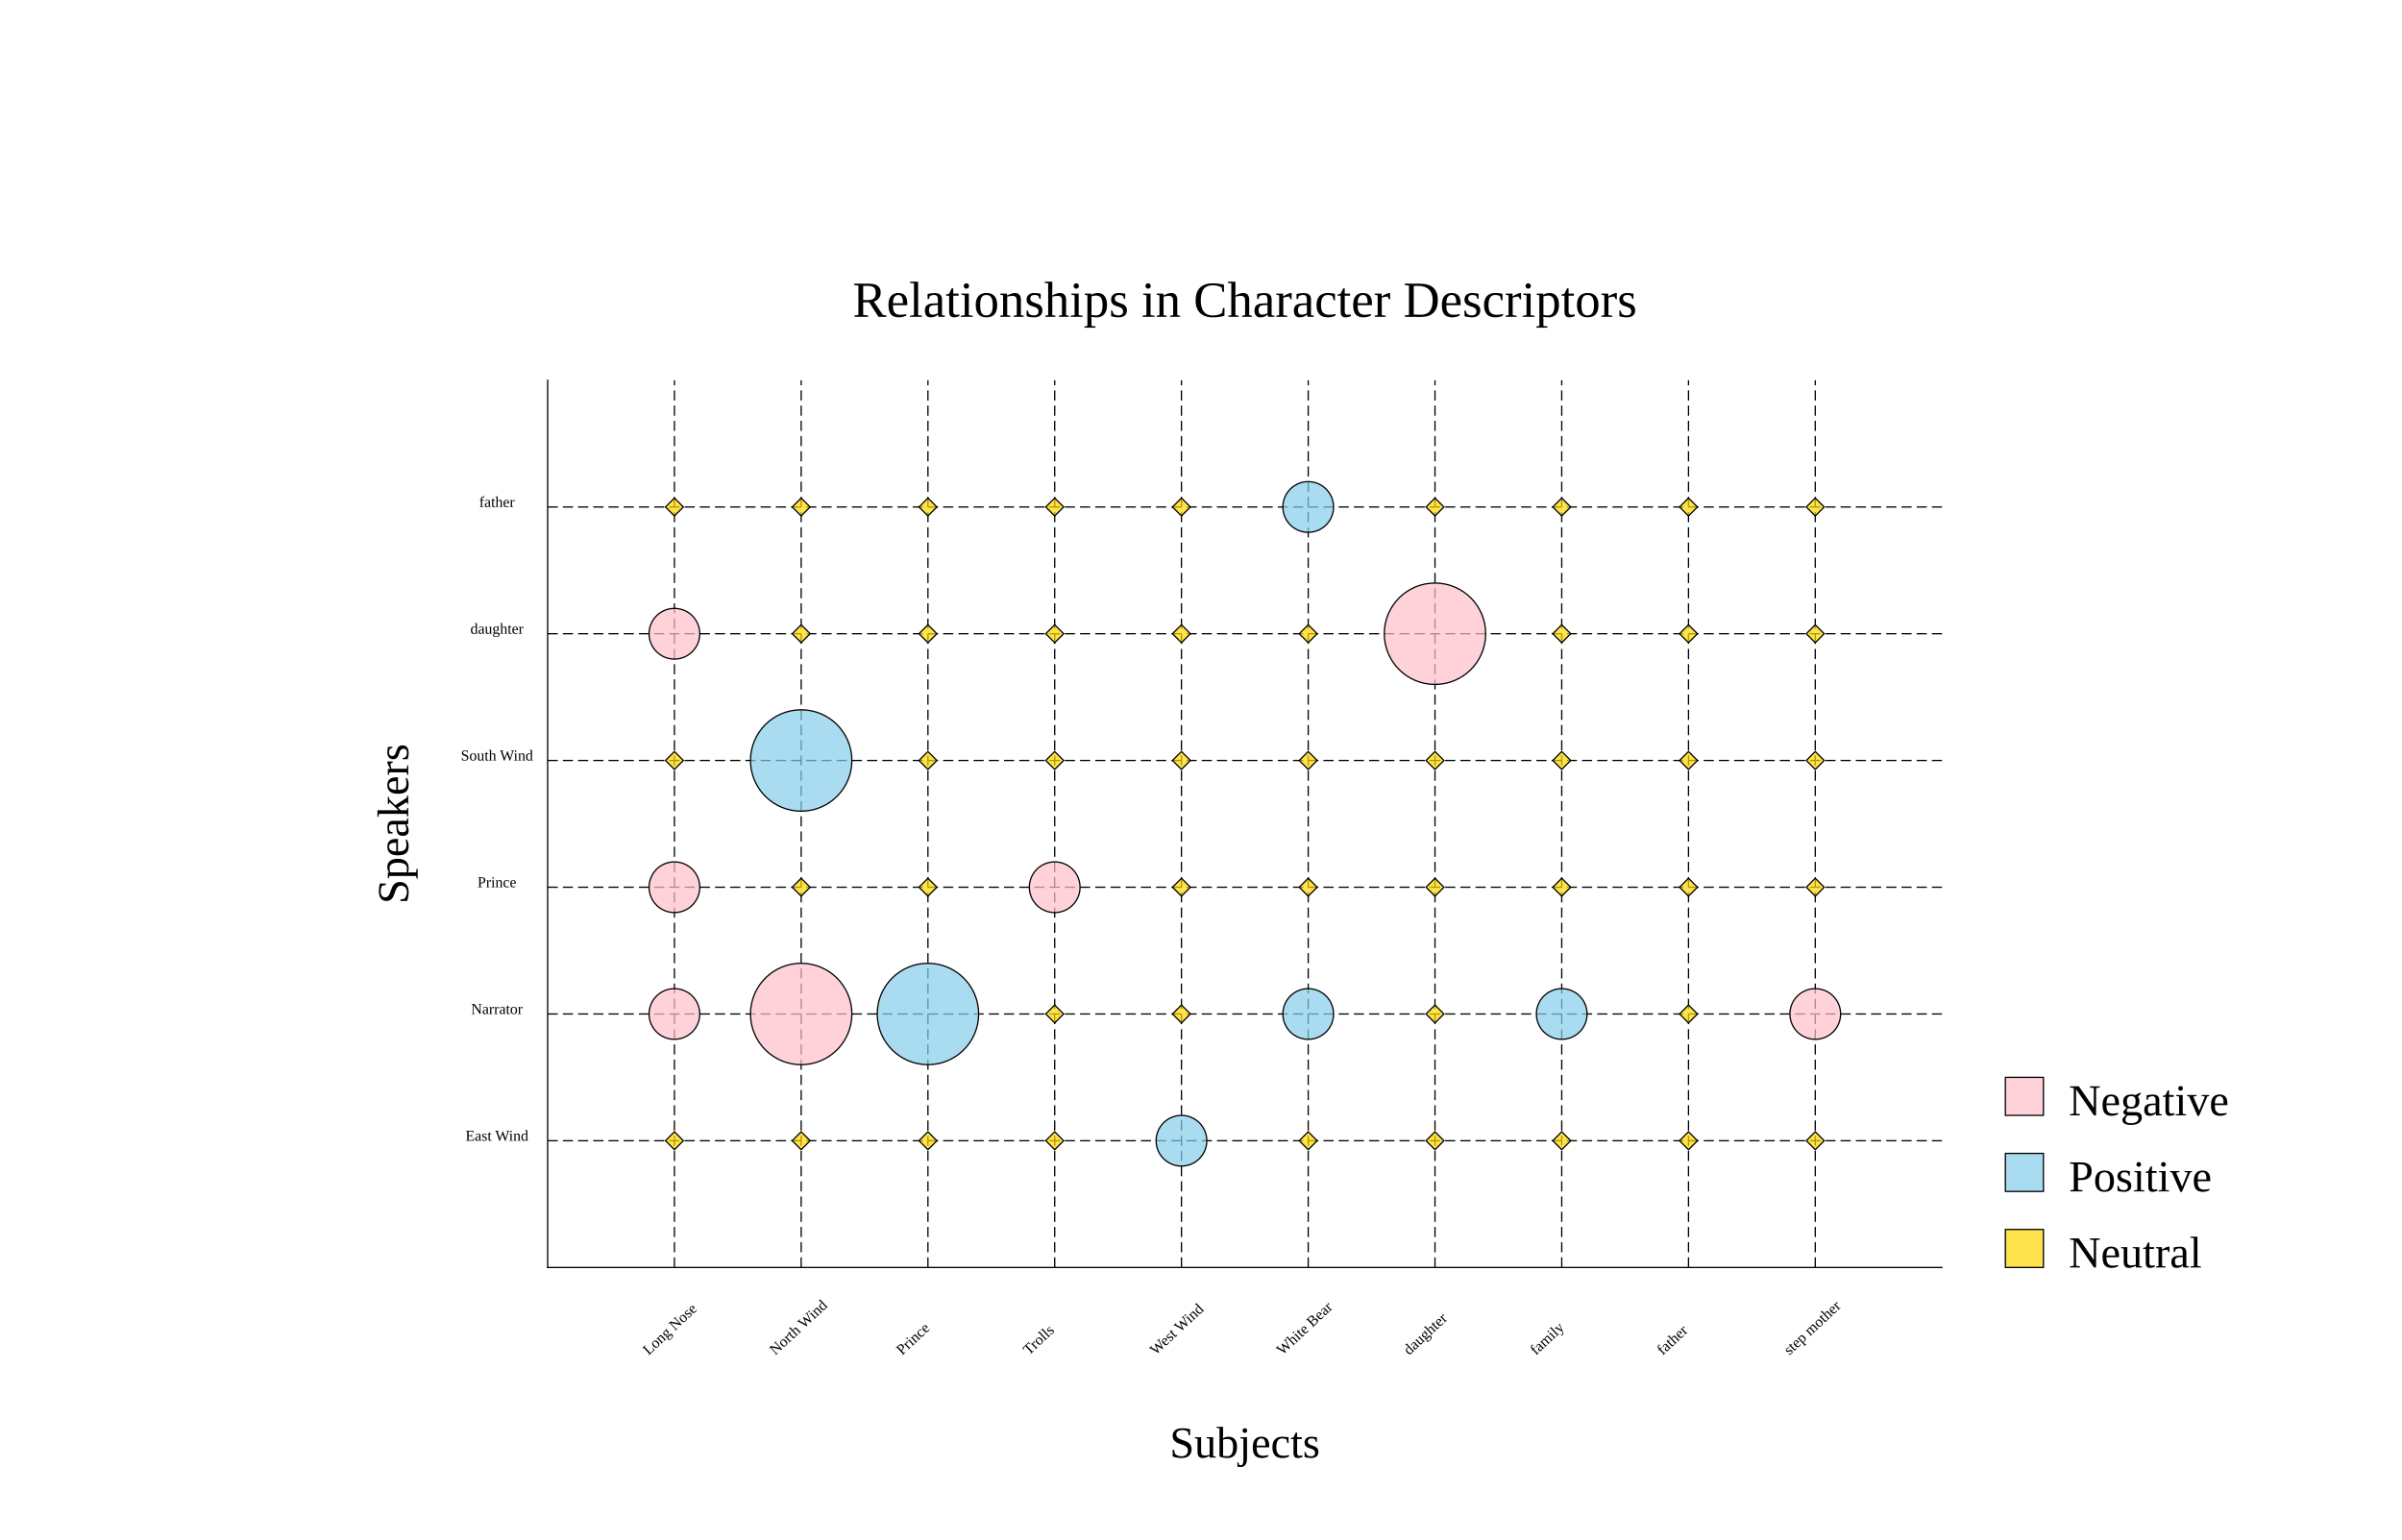
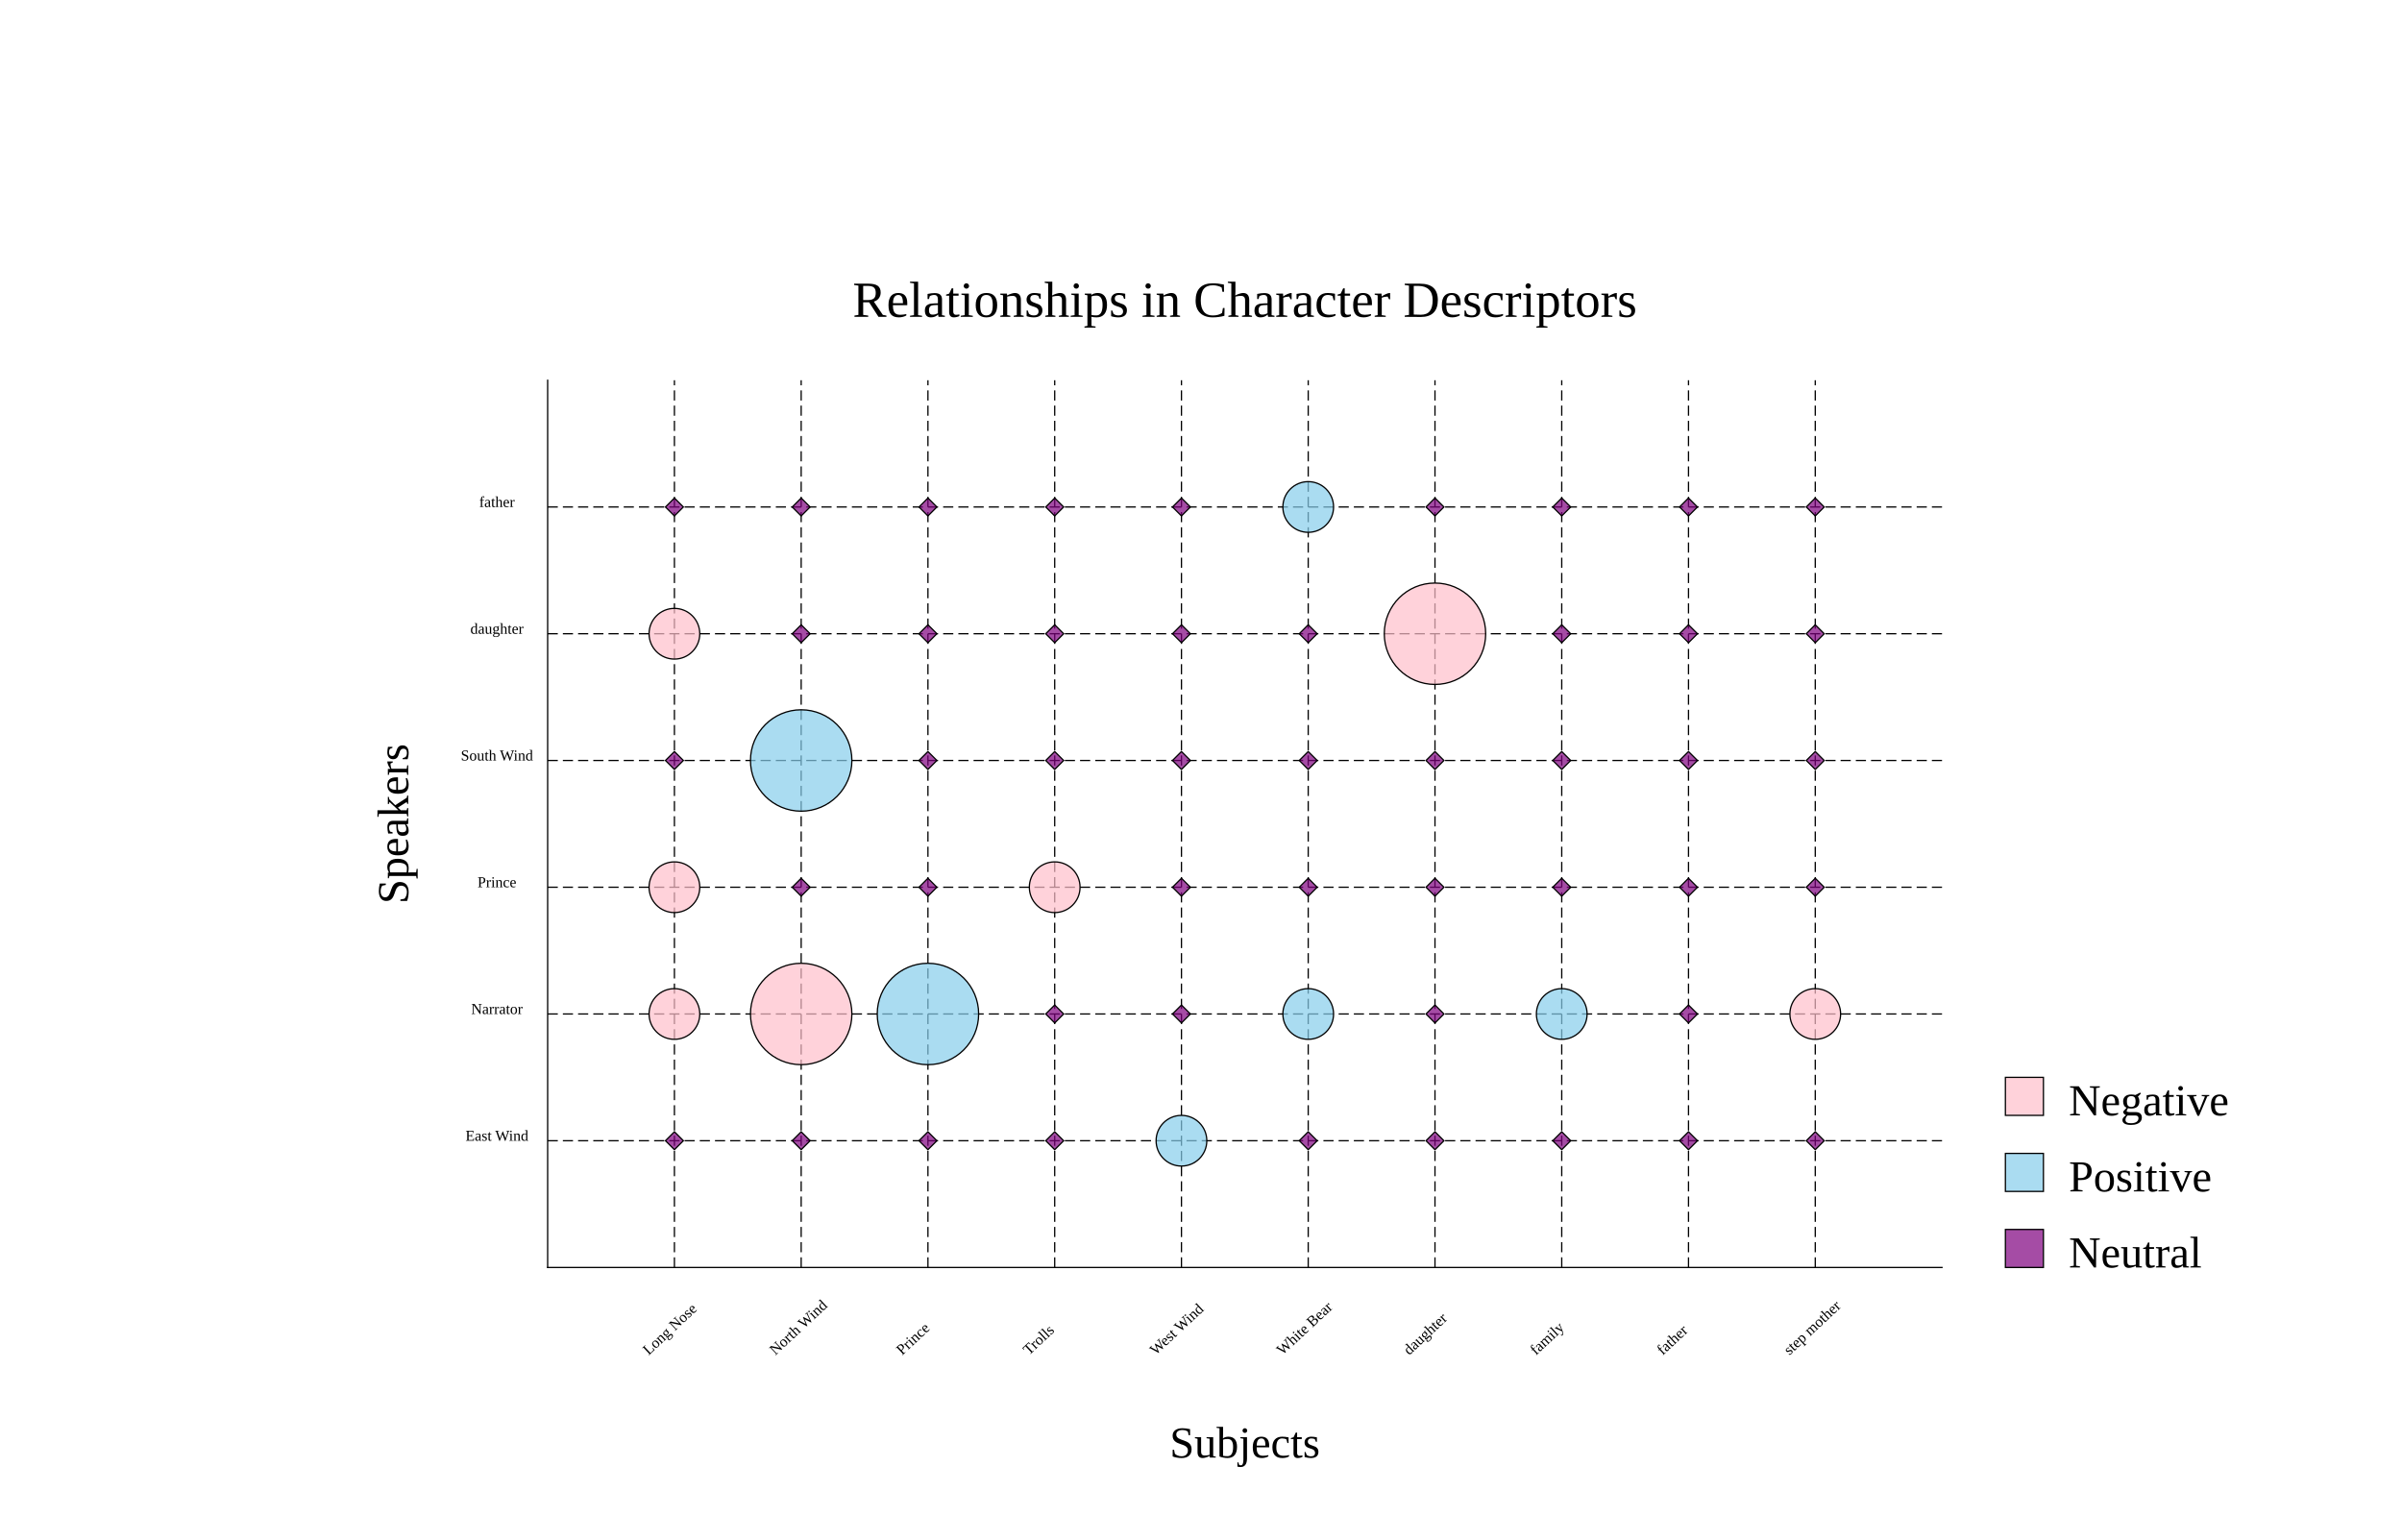
<svg xmlns="http://www.w3.org/2000/svg" height="850" width="100%">
  <g transform="translate(150, 700) scale(.7)">
    <line x1="0" x2="1100" y1="0" y2="0" stroke="black" stroke-width="1" stroke-linecap="square" />
    <line x1="0" x2="0" y1="0" y2="-700" stroke="black" stroke-width="1" stroke-linecap="square" />
    <text x="100" y="20" text-anchor="middle" transform="rotate(227, 100, 45)" writing-mode="tb">Long Nose</text>
    <line x1="100" x2="100" y1="0" y2="-700" stroke="black" stroke-dasharray="8 4" stroke-width="1" />
    <text x="200" y="20" text-anchor="middle" transform="rotate(227, 200, 45)" writing-mode="tb">North Wind</text>
    <line x1="200" x2="200" y1="0" y2="-700" stroke="black" stroke-dasharray="8 4" stroke-width="1" />
    <text x="300" y="20" text-anchor="middle" transform="rotate(227, 300, 45)" writing-mode="tb">Prince</text>
    <line x1="300" x2="300" y1="0" y2="-700" stroke="black" stroke-dasharray="8 4" stroke-width="1" />
    <text x="400" y="20" text-anchor="middle" transform="rotate(227, 400, 45)" writing-mode="tb">Trolls</text>
    <line x1="400" x2="400" y1="0" y2="-700" stroke="black" stroke-dasharray="8 4" stroke-width="1" />
    <text x="500" y="20" text-anchor="middle" transform="rotate(227, 500, 45)" writing-mode="tb">West Wind</text>
    <line x1="500" x2="500" y1="0" y2="-700" stroke="black" stroke-dasharray="8 4" stroke-width="1" />
    <text x="600" y="20" text-anchor="middle" transform="rotate(227, 600, 45)" writing-mode="tb">White Bear</text>
    <line x1="600" x2="600" y1="0" y2="-700" stroke="black" stroke-dasharray="8 4" stroke-width="1" />
    <text x="700" y="20" text-anchor="middle" transform="rotate(227, 700, 45)" writing-mode="tb">daughter</text>
    <line x1="700" x2="700" y1="0" y2="-700" stroke="black" stroke-dasharray="8 4" stroke-width="1" />
    <text x="800" y="20" text-anchor="middle" transform="rotate(227, 800, 45)" writing-mode="tb">family</text>
    <line x1="800" x2="800" y1="0" y2="-700" stroke="black" stroke-dasharray="8 4" stroke-width="1" />
    <text x="900" y="20" text-anchor="middle" transform="rotate(227, 900, 45)" writing-mode="tb">father</text>
    <line x1="900" x2="900" y1="0" y2="-700" stroke="black" stroke-dasharray="8 4" stroke-width="1" />
    <text x="1000" y="20" text-anchor="middle" transform="rotate(227, 1000, 45)" writing-mode="tb">step mother</text>
    <line x1="1000" x2="1000" y1="0" y2="-700" stroke="black" stroke-dasharray="8 4" stroke-width="1" />
    <text x="-40" y="-100" text-anchor="middle">East Wind</text>
    <line x1="0" x2="1100" y1="-100" y2="-100" stroke="black" stroke-dasharray="8 4" stroke-width="1" />
    <text x="-40" y="-200" text-anchor="middle">Narrator</text>
    <line x1="0" x2="1100" y1="-200" y2="-200" stroke="black" stroke-dasharray="8 4" stroke-width="1" />
    <text x="-40" y="-300" text-anchor="middle">Prince</text>
    <line x1="0" x2="1100" y1="-300" y2="-300" stroke="black" stroke-dasharray="8 4" stroke-width="1" />
    <text x="-40" y="-400" text-anchor="middle">South Wind</text>
    <line x1="0" x2="1100" y1="-400" y2="-400" stroke="black" stroke-dasharray="8 4" stroke-width="1" />
    <text x="-40" y="-500" text-anchor="middle">daughter</text>
    <line x1="0" x2="1100" y1="-500" y2="-500" stroke="black" stroke-dasharray="8 4" stroke-width="1" />
    <text x="-40" y="-600" text-anchor="middle">father</text>
    <line x1="0" x2="1100" y1="-600" y2="-600" stroke="black" stroke-dasharray="8 4" stroke-width="1" />
    <text x="550" y="-750" font-size="40" text-anchor="middle">
                        Relationships in Character Descriptors 
                    </text>
    <text x="-110" y="-350" font-size="35" transform="rotate(-90 -110, -350)" text-anchor="middle">
                        Speakers </text>
    <text x="550" y="150" font-size="35" text-anchor="middle">
                        Subjects </text>
    <rect x="1150" y="-90" width="30" height="30" fill-opacity="0.7" fill="skyblue" stroke="black" />
    <rect x="1150" y="-150" width="30" height="30" fill-opacity="0.7" fill="pink" stroke="black" />
-     <rect x="1150" y="-30" width="30" height="30" fill-opacity="0.7" fill="gold" stroke="black" />
+     <rect x="1150" y="-30" width="30" height="30" fill-opacity="0.7" fill="purple" stroke="black" />
    <text x="1200" y="-60" font-size="35" text-anchor="start">Positive</text>
    <text x="1200" y="-120" font-size="35" text-anchor="start">Negative</text>
    <text x="1200" y="-0" font-size="35" text-anchor="start">Neutral</text>
-     <rect x="95" y="-105" width="10" height="10" fill="gold" fill-opacity=".7" stroke="black" transform="rotate(45 100, -100)" />
+     <rect x="95" y="-105" width="10" height="10" fill="purple" fill-opacity=".7" stroke="black" transform="rotate(45 100, -100)" />
    <circle cx="100" cy="-100" r="0" fill="pink" fill-opacity=".7" stroke="black" />
    <circle cx="100" cy="-200" r="20" fill="pink" fill-opacity=".7" stroke="black" />
    <circle cx="100" cy="-300" r="20" fill="pink" fill-opacity=".7" stroke="black" />
-     <rect x="95" y="-405" width="10" height="10" fill="gold" fill-opacity=".7" stroke="black" transform="rotate(45 100, -400)" />
+     <rect x="95" y="-405" width="10" height="10" fill="purple" fill-opacity=".7" stroke="black" transform="rotate(45 100, -400)" />
    <circle cx="100" cy="-400" r="0" fill="pink" fill-opacity=".7" stroke="black" />
    <circle cx="100" cy="-500" r="20" fill="pink" fill-opacity=".7" stroke="black" />
-     <rect x="95" y="-605" width="10" height="10" fill="gold" fill-opacity=".7" stroke="black" transform="rotate(45 100, -600)" />
+     <rect x="95" y="-605" width="10" height="10" fill="purple" fill-opacity=".7" stroke="black" transform="rotate(45 100, -600)" />
    <circle cx="100" cy="-600" r="0" fill="pink" fill-opacity=".7" stroke="black" />
-     <rect x="195" y="-105" width="10" height="10" fill="gold" fill-opacity=".7" stroke="black" transform="rotate(45 200, -100)" />
+     <rect x="195" y="-105" width="10" height="10" fill="purple" fill-opacity=".7" stroke="black" transform="rotate(45 200, -100)" />
    <circle cx="200" cy="-100" r="0" fill="pink" fill-opacity=".7" stroke="black" />
    <circle cx="200" cy="-200" r="40" fill="pink" fill-opacity=".7" stroke="black" />
-     <rect x="195" y="-305" width="10" height="10" fill="gold" fill-opacity=".7" stroke="black" transform="rotate(45 200, -300)" />
+     <rect x="195" y="-305" width="10" height="10" fill="purple" fill-opacity=".7" stroke="black" transform="rotate(45 200, -300)" />
    <circle cx="200" cy="-300" r="0" fill="pink" fill-opacity=".7" stroke="black" />
    <circle cx="200" cy="-400" r="40" fill="skyblue" fill-opacity=".7" stroke="black" />
-     <rect x="195" y="-505" width="10" height="10" fill="gold" fill-opacity=".7" stroke="black" transform="rotate(45 200, -500)" />
+     <rect x="195" y="-505" width="10" height="10" fill="purple" fill-opacity=".7" stroke="black" transform="rotate(45 200, -500)" />
    <circle cx="200" cy="-500" r="0" fill="pink" fill-opacity=".7" stroke="black" />
-     <rect x="195" y="-605" width="10" height="10" fill="gold" fill-opacity=".7" stroke="black" transform="rotate(45 200, -600)" />
+     <rect x="195" y="-605" width="10" height="10" fill="purple" fill-opacity=".7" stroke="black" transform="rotate(45 200, -600)" />
    <circle cx="200" cy="-600" r="0" fill="pink" fill-opacity=".7" stroke="black" />
-     <rect x="295" y="-105" width="10" height="10" fill="gold" fill-opacity=".7" stroke="black" transform="rotate(45 300, -100)" />
+     <rect x="295" y="-105" width="10" height="10" fill="purple" fill-opacity=".7" stroke="black" transform="rotate(45 300, -100)" />
    <circle cx="300" cy="-100" r="0" fill="pink" fill-opacity=".7" stroke="black" />
    <circle cx="300" cy="-200" r="40" fill="skyblue" fill-opacity=".7" stroke="black" />
-     <rect x="295" y="-305" width="10" height="10" fill="gold" fill-opacity=".7" stroke="black" transform="rotate(45 300, -300)" />
+     <rect x="295" y="-305" width="10" height="10" fill="purple" fill-opacity=".7" stroke="black" transform="rotate(45 300, -300)" />
    <circle cx="300" cy="-300" r="0" fill="pink" fill-opacity=".7" stroke="black" />
-     <rect x="295" y="-405" width="10" height="10" fill="gold" fill-opacity=".7" stroke="black" transform="rotate(45 300, -400)" />
+     <rect x="295" y="-405" width="10" height="10" fill="purple" fill-opacity=".7" stroke="black" transform="rotate(45 300, -400)" />
    <circle cx="300" cy="-400" r="0" fill="pink" fill-opacity=".7" stroke="black" />
-     <rect x="295" y="-505" width="10" height="10" fill="gold" fill-opacity=".7" stroke="black" transform="rotate(45 300, -500)" />
+     <rect x="295" y="-505" width="10" height="10" fill="purple" fill-opacity=".7" stroke="black" transform="rotate(45 300, -500)" />
    <circle cx="300" cy="-500" r="0" fill="pink" fill-opacity=".7" stroke="black" />
-     <rect x="295" y="-605" width="10" height="10" fill="gold" fill-opacity=".7" stroke="black" transform="rotate(45 300, -600)" />
+     <rect x="295" y="-605" width="10" height="10" fill="purple" fill-opacity=".7" stroke="black" transform="rotate(45 300, -600)" />
    <circle cx="300" cy="-600" r="0" fill="pink" fill-opacity=".7" stroke="black" />
-     <rect x="395" y="-105" width="10" height="10" fill="gold" fill-opacity=".7" stroke="black" transform="rotate(45 400, -100)" />
+     <rect x="395" y="-105" width="10" height="10" fill="purple" fill-opacity=".7" stroke="black" transform="rotate(45 400, -100)" />
    <circle cx="400" cy="-100" r="0" fill="pink" fill-opacity=".7" stroke="black" />
-     <rect x="395" y="-205" width="10" height="10" fill="gold" fill-opacity=".7" stroke="black" transform="rotate(45 400, -200)" />
+     <rect x="395" y="-205" width="10" height="10" fill="purple" fill-opacity=".7" stroke="black" transform="rotate(45 400, -200)" />
    <circle cx="400" cy="-200" r="0" fill="pink" fill-opacity=".7" stroke="black" />
    <circle cx="400" cy="-300" r="20" fill="pink" fill-opacity=".7" stroke="black" />
-     <rect x="395" y="-405" width="10" height="10" fill="gold" fill-opacity=".7" stroke="black" transform="rotate(45 400, -400)" />
+     <rect x="395" y="-405" width="10" height="10" fill="purple" fill-opacity=".7" stroke="black" transform="rotate(45 400, -400)" />
    <circle cx="400" cy="-400" r="0" fill="pink" fill-opacity=".7" stroke="black" />
-     <rect x="395" y="-505" width="10" height="10" fill="gold" fill-opacity=".7" stroke="black" transform="rotate(45 400, -500)" />
+     <rect x="395" y="-505" width="10" height="10" fill="purple" fill-opacity=".7" stroke="black" transform="rotate(45 400, -500)" />
    <circle cx="400" cy="-500" r="0" fill="pink" fill-opacity=".7" stroke="black" />
-     <rect x="395" y="-605" width="10" height="10" fill="gold" fill-opacity=".7" stroke="black" transform="rotate(45 400, -600)" />
+     <rect x="395" y="-605" width="10" height="10" fill="purple" fill-opacity=".7" stroke="black" transform="rotate(45 400, -600)" />
    <circle cx="400" cy="-600" r="0" fill="pink" fill-opacity=".7" stroke="black" />
    <circle cx="500" cy="-100" r="20" fill="skyblue" fill-opacity=".7" stroke="black" />
-     <rect x="495" y="-205" width="10" height="10" fill="gold" fill-opacity=".7" stroke="black" transform="rotate(45 500, -200)" />
+     <rect x="495" y="-205" width="10" height="10" fill="purple" fill-opacity=".7" stroke="black" transform="rotate(45 500, -200)" />
    <circle cx="500" cy="-200" r="0" fill="pink" fill-opacity=".7" stroke="black" />
-     <rect x="495" y="-305" width="10" height="10" fill="gold" fill-opacity=".7" stroke="black" transform="rotate(45 500, -300)" />
+     <rect x="495" y="-305" width="10" height="10" fill="purple" fill-opacity=".7" stroke="black" transform="rotate(45 500, -300)" />
    <circle cx="500" cy="-300" r="0" fill="pink" fill-opacity=".7" stroke="black" />
-     <rect x="495" y="-405" width="10" height="10" fill="gold" fill-opacity=".7" stroke="black" transform="rotate(45 500, -400)" />
+     <rect x="495" y="-405" width="10" height="10" fill="purple" fill-opacity=".7" stroke="black" transform="rotate(45 500, -400)" />
    <circle cx="500" cy="-400" r="0" fill="pink" fill-opacity=".7" stroke="black" />
-     <rect x="495" y="-505" width="10" height="10" fill="gold" fill-opacity=".7" stroke="black" transform="rotate(45 500, -500)" />
+     <rect x="495" y="-505" width="10" height="10" fill="purple" fill-opacity=".7" stroke="black" transform="rotate(45 500, -500)" />
    <circle cx="500" cy="-500" r="0" fill="pink" fill-opacity=".7" stroke="black" />
-     <rect x="495" y="-605" width="10" height="10" fill="gold" fill-opacity=".7" stroke="black" transform="rotate(45 500, -600)" />
+     <rect x="495" y="-605" width="10" height="10" fill="purple" fill-opacity=".7" stroke="black" transform="rotate(45 500, -600)" />
    <circle cx="500" cy="-600" r="0" fill="pink" fill-opacity=".7" stroke="black" />
-     <rect x="595" y="-105" width="10" height="10" fill="gold" fill-opacity=".7" stroke="black" transform="rotate(45 600, -100)" />
+     <rect x="595" y="-105" width="10" height="10" fill="purple" fill-opacity=".7" stroke="black" transform="rotate(45 600, -100)" />
    <circle cx="600" cy="-100" r="0" fill="pink" fill-opacity=".7" stroke="black" />
    <circle cx="600" cy="-200" r="20" fill="skyblue" fill-opacity=".7" stroke="black" />
-     <rect x="595" y="-305" width="10" height="10" fill="gold" fill-opacity=".7" stroke="black" transform="rotate(45 600, -300)" />
+     <rect x="595" y="-305" width="10" height="10" fill="purple" fill-opacity=".7" stroke="black" transform="rotate(45 600, -300)" />
    <circle cx="600" cy="-300" r="0" fill="pink" fill-opacity=".7" stroke="black" />
-     <rect x="595" y="-405" width="10" height="10" fill="gold" fill-opacity=".7" stroke="black" transform="rotate(45 600, -400)" />
+     <rect x="595" y="-405" width="10" height="10" fill="purple" fill-opacity=".7" stroke="black" transform="rotate(45 600, -400)" />
    <circle cx="600" cy="-400" r="0" fill="pink" fill-opacity=".7" stroke="black" />
-     <rect x="595" y="-505" width="10" height="10" fill="gold" fill-opacity=".7" stroke="black" transform="rotate(45 600, -500)" />
+     <rect x="595" y="-505" width="10" height="10" fill="purple" fill-opacity=".7" stroke="black" transform="rotate(45 600, -500)" />
    <circle cx="600" cy="-500" r="0" fill="pink" fill-opacity=".7" stroke="black" />
    <circle cx="600" cy="-600" r="20" fill="skyblue" fill-opacity=".7" stroke="black" />
-     <rect x="695" y="-105" width="10" height="10" fill="gold" fill-opacity=".7" stroke="black" transform="rotate(45 700, -100)" />
+     <rect x="695" y="-105" width="10" height="10" fill="purple" fill-opacity=".7" stroke="black" transform="rotate(45 700, -100)" />
    <circle cx="700" cy="-100" r="0" fill="pink" fill-opacity=".7" stroke="black" />
-     <rect x="695" y="-205" width="10" height="10" fill="gold" fill-opacity=".7" stroke="black" transform="rotate(45 700, -200)" />
+     <rect x="695" y="-205" width="10" height="10" fill="purple" fill-opacity=".7" stroke="black" transform="rotate(45 700, -200)" />
    <circle cx="700" cy="-200" r="0" fill="pink" fill-opacity=".7" stroke="black" />
-     <rect x="695" y="-305" width="10" height="10" fill="gold" fill-opacity=".7" stroke="black" transform="rotate(45 700, -300)" />
+     <rect x="695" y="-305" width="10" height="10" fill="purple" fill-opacity=".7" stroke="black" transform="rotate(45 700, -300)" />
    <circle cx="700" cy="-300" r="0" fill="pink" fill-opacity=".7" stroke="black" />
-     <rect x="695" y="-405" width="10" height="10" fill="gold" fill-opacity=".7" stroke="black" transform="rotate(45 700, -400)" />
+     <rect x="695" y="-405" width="10" height="10" fill="purple" fill-opacity=".7" stroke="black" transform="rotate(45 700, -400)" />
    <circle cx="700" cy="-400" r="0" fill="pink" fill-opacity=".7" stroke="black" />
    <circle cx="700" cy="-500" r="40" fill="pink" fill-opacity=".7" stroke="black" />
-     <rect x="695" y="-605" width="10" height="10" fill="gold" fill-opacity=".7" stroke="black" transform="rotate(45 700, -600)" />
+     <rect x="695" y="-605" width="10" height="10" fill="purple" fill-opacity=".7" stroke="black" transform="rotate(45 700, -600)" />
    <circle cx="700" cy="-600" r="0" fill="pink" fill-opacity=".7" stroke="black" />
-     <rect x="795" y="-105" width="10" height="10" fill="gold" fill-opacity=".7" stroke="black" transform="rotate(45 800, -100)" />
+     <rect x="795" y="-105" width="10" height="10" fill="purple" fill-opacity=".7" stroke="black" transform="rotate(45 800, -100)" />
    <circle cx="800" cy="-100" r="0" fill="pink" fill-opacity=".7" stroke="black" />
    <circle cx="800" cy="-200" r="20" fill="skyblue" fill-opacity=".7" stroke="black" />
-     <rect x="795" y="-305" width="10" height="10" fill="gold" fill-opacity=".7" stroke="black" transform="rotate(45 800, -300)" />
+     <rect x="795" y="-305" width="10" height="10" fill="purple" fill-opacity=".7" stroke="black" transform="rotate(45 800, -300)" />
    <circle cx="800" cy="-300" r="0" fill="pink" fill-opacity=".7" stroke="black" />
-     <rect x="795" y="-405" width="10" height="10" fill="gold" fill-opacity=".7" stroke="black" transform="rotate(45 800, -400)" />
+     <rect x="795" y="-405" width="10" height="10" fill="purple" fill-opacity=".7" stroke="black" transform="rotate(45 800, -400)" />
    <circle cx="800" cy="-400" r="0" fill="pink" fill-opacity=".7" stroke="black" />
-     <rect x="795" y="-505" width="10" height="10" fill="gold" fill-opacity=".7" stroke="black" transform="rotate(45 800, -500)" />
+     <rect x="795" y="-505" width="10" height="10" fill="purple" fill-opacity=".7" stroke="black" transform="rotate(45 800, -500)" />
    <circle cx="800" cy="-500" r="0" fill="pink" fill-opacity=".7" stroke="black" />
-     <rect x="795" y="-605" width="10" height="10" fill="gold" fill-opacity=".7" stroke="black" transform="rotate(45 800, -600)" />
+     <rect x="795" y="-605" width="10" height="10" fill="purple" fill-opacity=".7" stroke="black" transform="rotate(45 800, -600)" />
    <circle cx="800" cy="-600" r="0" fill="pink" fill-opacity=".7" stroke="black" />
-     <rect x="895" y="-105" width="10" height="10" fill="gold" fill-opacity=".7" stroke="black" transform="rotate(45 900, -100)" />
+     <rect x="895" y="-105" width="10" height="10" fill="purple" fill-opacity=".7" stroke="black" transform="rotate(45 900, -100)" />
    <circle cx="900" cy="-100" r="0" fill="pink" fill-opacity=".7" stroke="black" />
-     <rect x="895" y="-205" width="10" height="10" fill="gold" fill-opacity=".7" stroke="black" transform="rotate(45 900, -200)" />
+     <rect x="895" y="-205" width="10" height="10" fill="purple" fill-opacity=".7" stroke="black" transform="rotate(45 900, -200)" />
    <circle cx="900" cy="-200" r="0" fill="pink" fill-opacity=".7" stroke="black" />
-     <rect x="895" y="-305" width="10" height="10" fill="gold" fill-opacity=".7" stroke="black" transform="rotate(45 900, -300)" />
+     <rect x="895" y="-305" width="10" height="10" fill="purple" fill-opacity=".7" stroke="black" transform="rotate(45 900, -300)" />
    <circle cx="900" cy="-300" r="0" fill="pink" fill-opacity=".7" stroke="black" />
-     <rect x="895" y="-405" width="10" height="10" fill="gold" fill-opacity=".7" stroke="black" transform="rotate(45 900, -400)" />
+     <rect x="895" y="-405" width="10" height="10" fill="purple" fill-opacity=".7" stroke="black" transform="rotate(45 900, -400)" />
    <circle cx="900" cy="-400" r="0" fill="pink" fill-opacity=".7" stroke="black" />
-     <rect x="895" y="-505" width="10" height="10" fill="gold" fill-opacity=".7" stroke="black" transform="rotate(45 900, -500)" />
+     <rect x="895" y="-505" width="10" height="10" fill="purple" fill-opacity=".7" stroke="black" transform="rotate(45 900, -500)" />
    <circle cx="900" cy="-500" r="0" fill="pink" fill-opacity=".7" stroke="black" />
-     <rect x="895" y="-605" width="10" height="10" fill="gold" fill-opacity=".7" stroke="black" transform="rotate(45 900, -600)" />
+     <rect x="895" y="-605" width="10" height="10" fill="purple" fill-opacity=".7" stroke="black" transform="rotate(45 900, -600)" />
    <circle cx="900" cy="-600" r="0" fill="pink" fill-opacity=".7" stroke="black" />
-     <rect x="995" y="-105" width="10" height="10" fill="gold" fill-opacity=".7" stroke="black" transform="rotate(45 1000, -100)" />
+     <rect x="995" y="-105" width="10" height="10" fill="purple" fill-opacity=".7" stroke="black" transform="rotate(45 1000, -100)" />
    <circle cx="1000" cy="-100" r="0" fill="pink" fill-opacity=".7" stroke="black" />
    <circle cx="1000" cy="-200" r="20" fill="pink" fill-opacity=".7" stroke="black" />
-     <rect x="995" y="-305" width="10" height="10" fill="gold" fill-opacity=".7" stroke="black" transform="rotate(45 1000, -300)" />
+     <rect x="995" y="-305" width="10" height="10" fill="purple" fill-opacity=".7" stroke="black" transform="rotate(45 1000, -300)" />
    <circle cx="1000" cy="-300" r="0" fill="pink" fill-opacity=".7" stroke="black" />
-     <rect x="995" y="-405" width="10" height="10" fill="gold" fill-opacity=".7" stroke="black" transform="rotate(45 1000, -400)" />
+     <rect x="995" y="-405" width="10" height="10" fill="purple" fill-opacity=".7" stroke="black" transform="rotate(45 1000, -400)" />
    <circle cx="1000" cy="-400" r="0" fill="pink" fill-opacity=".7" stroke="black" />
-     <rect x="995" y="-505" width="10" height="10" fill="gold" fill-opacity=".7" stroke="black" transform="rotate(45 1000, -500)" />
+     <rect x="995" y="-505" width="10" height="10" fill="purple" fill-opacity=".7" stroke="black" transform="rotate(45 1000, -500)" />
    <circle cx="1000" cy="-500" r="0" fill="pink" fill-opacity=".7" stroke="black" />
-     <rect x="995" y="-605" width="10" height="10" fill="gold" fill-opacity=".7" stroke="black" transform="rotate(45 1000, -600)" />
+     <rect x="995" y="-605" width="10" height="10" fill="purple" fill-opacity=".7" stroke="black" transform="rotate(45 1000, -600)" />
    <circle cx="1000" cy="-600" r="0" fill="pink" fill-opacity=".7" stroke="black" />
  </g>
</svg>
